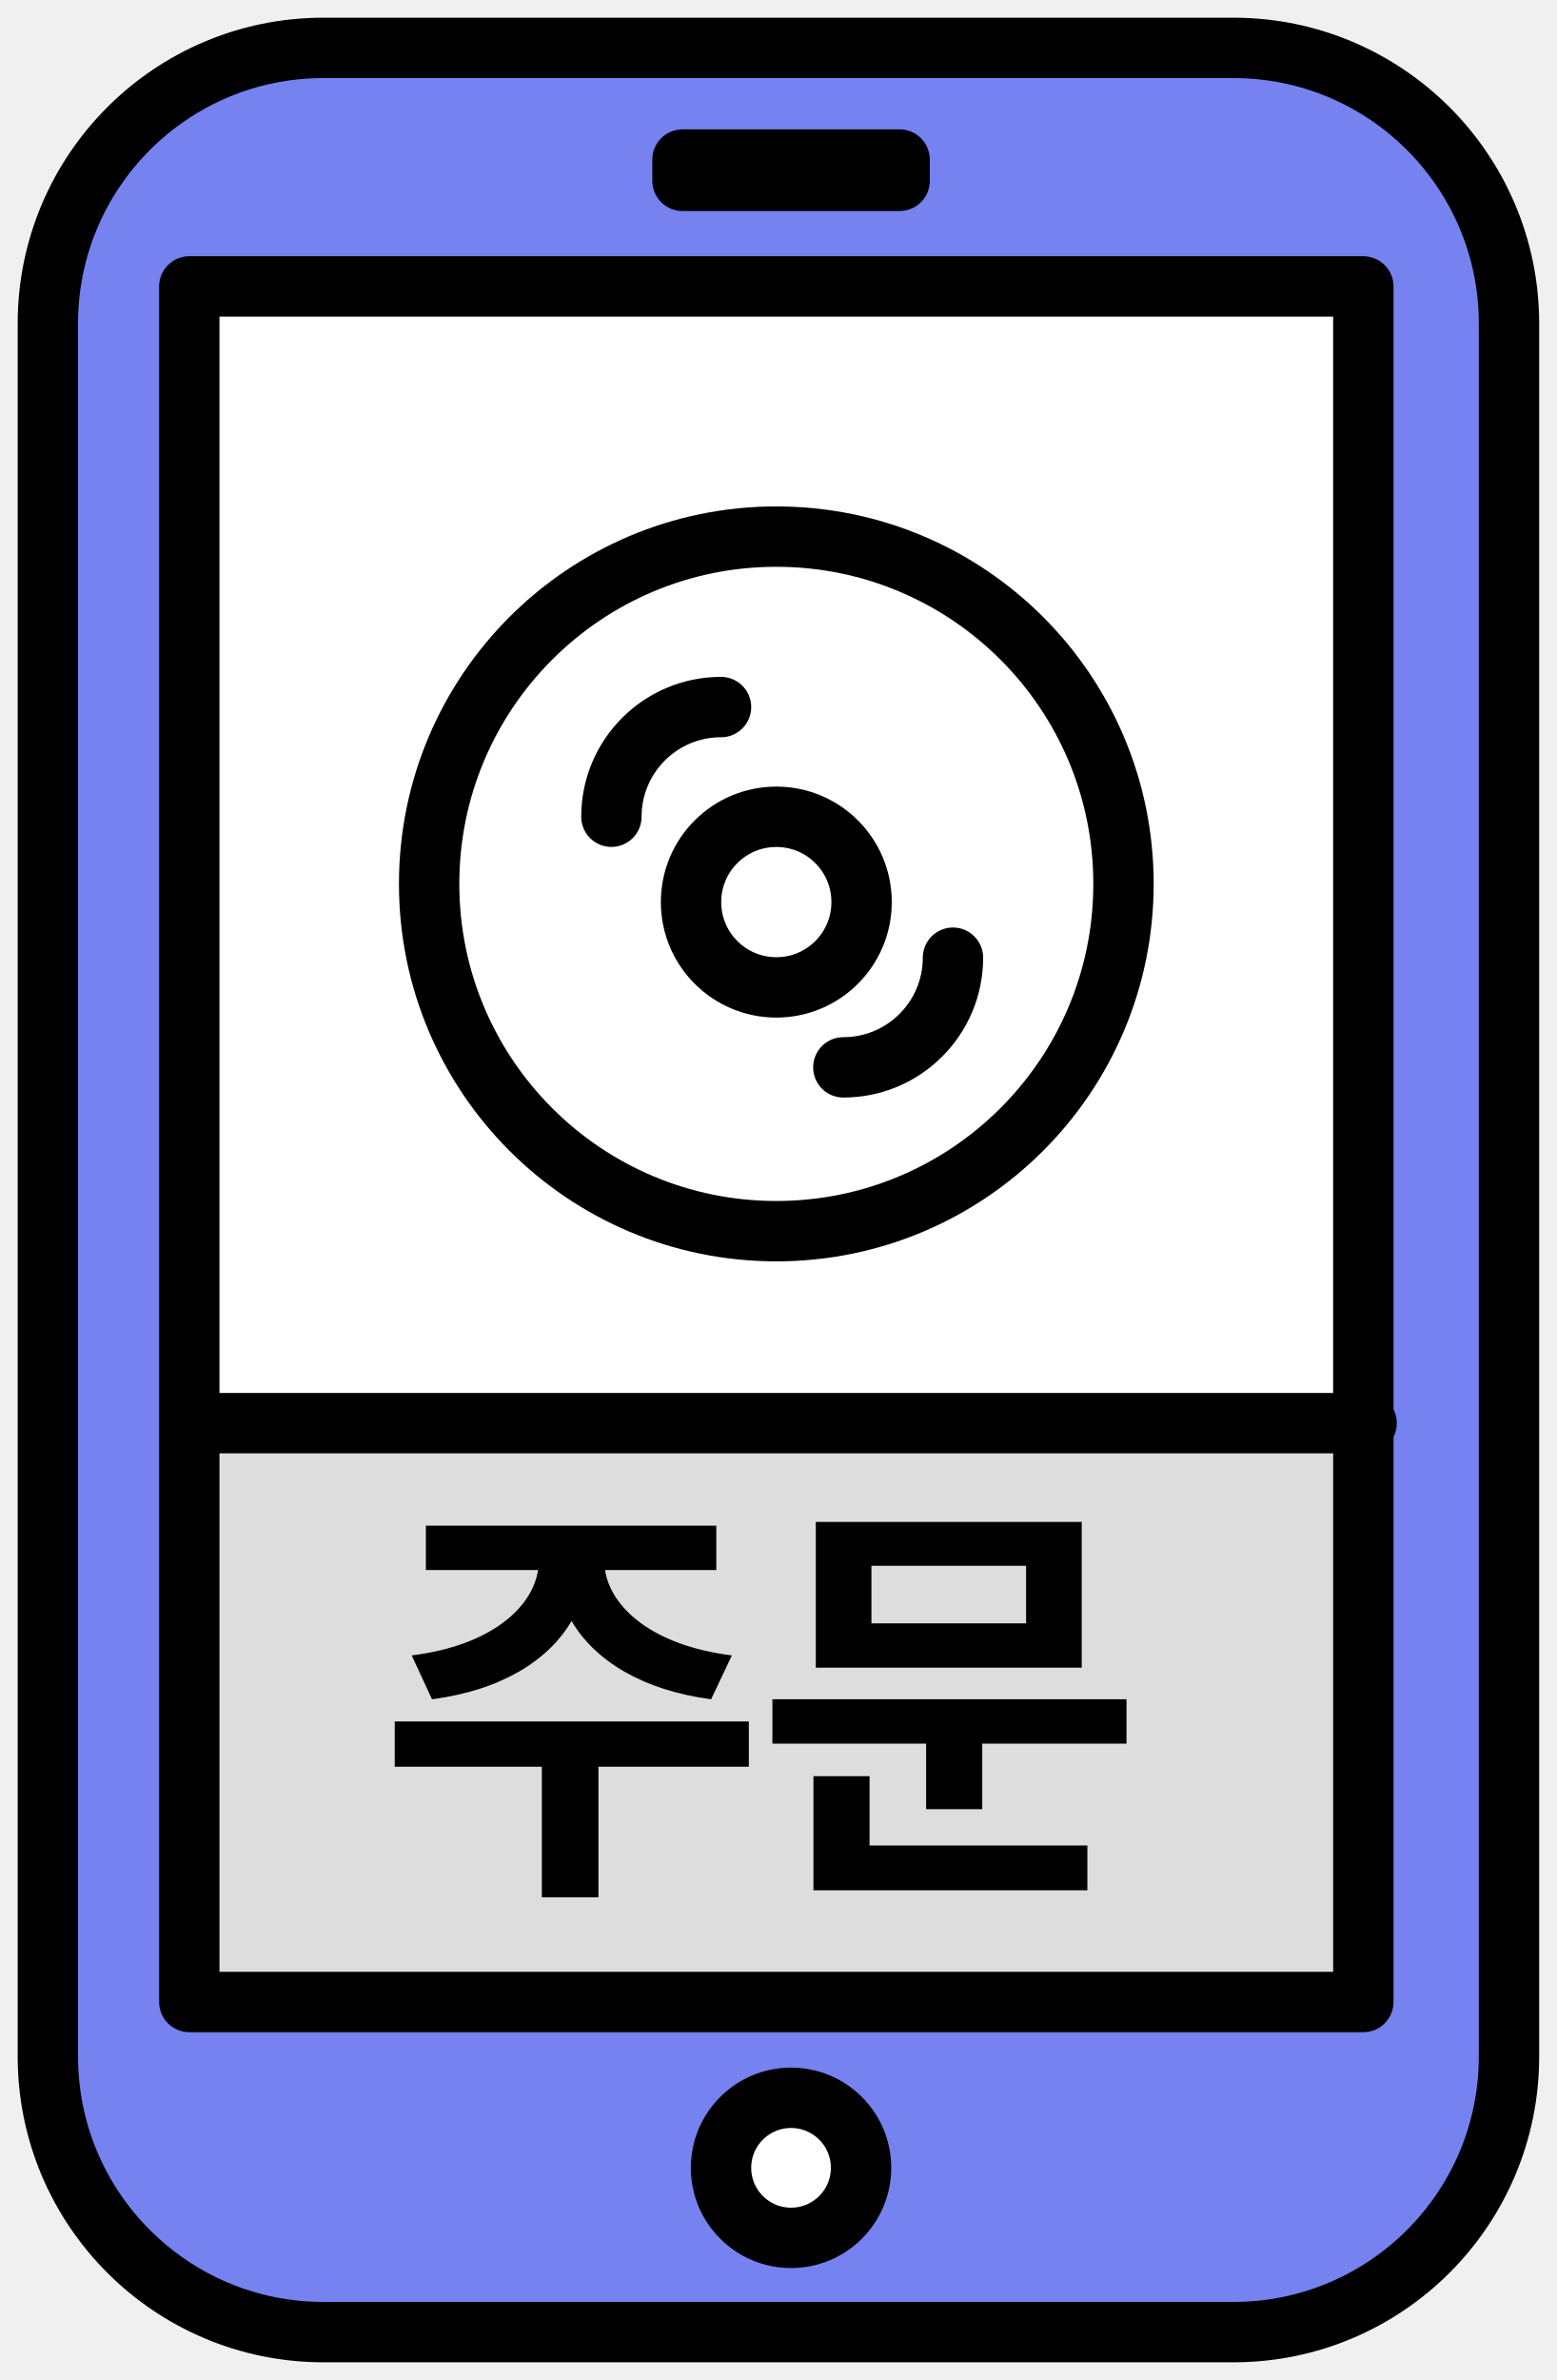
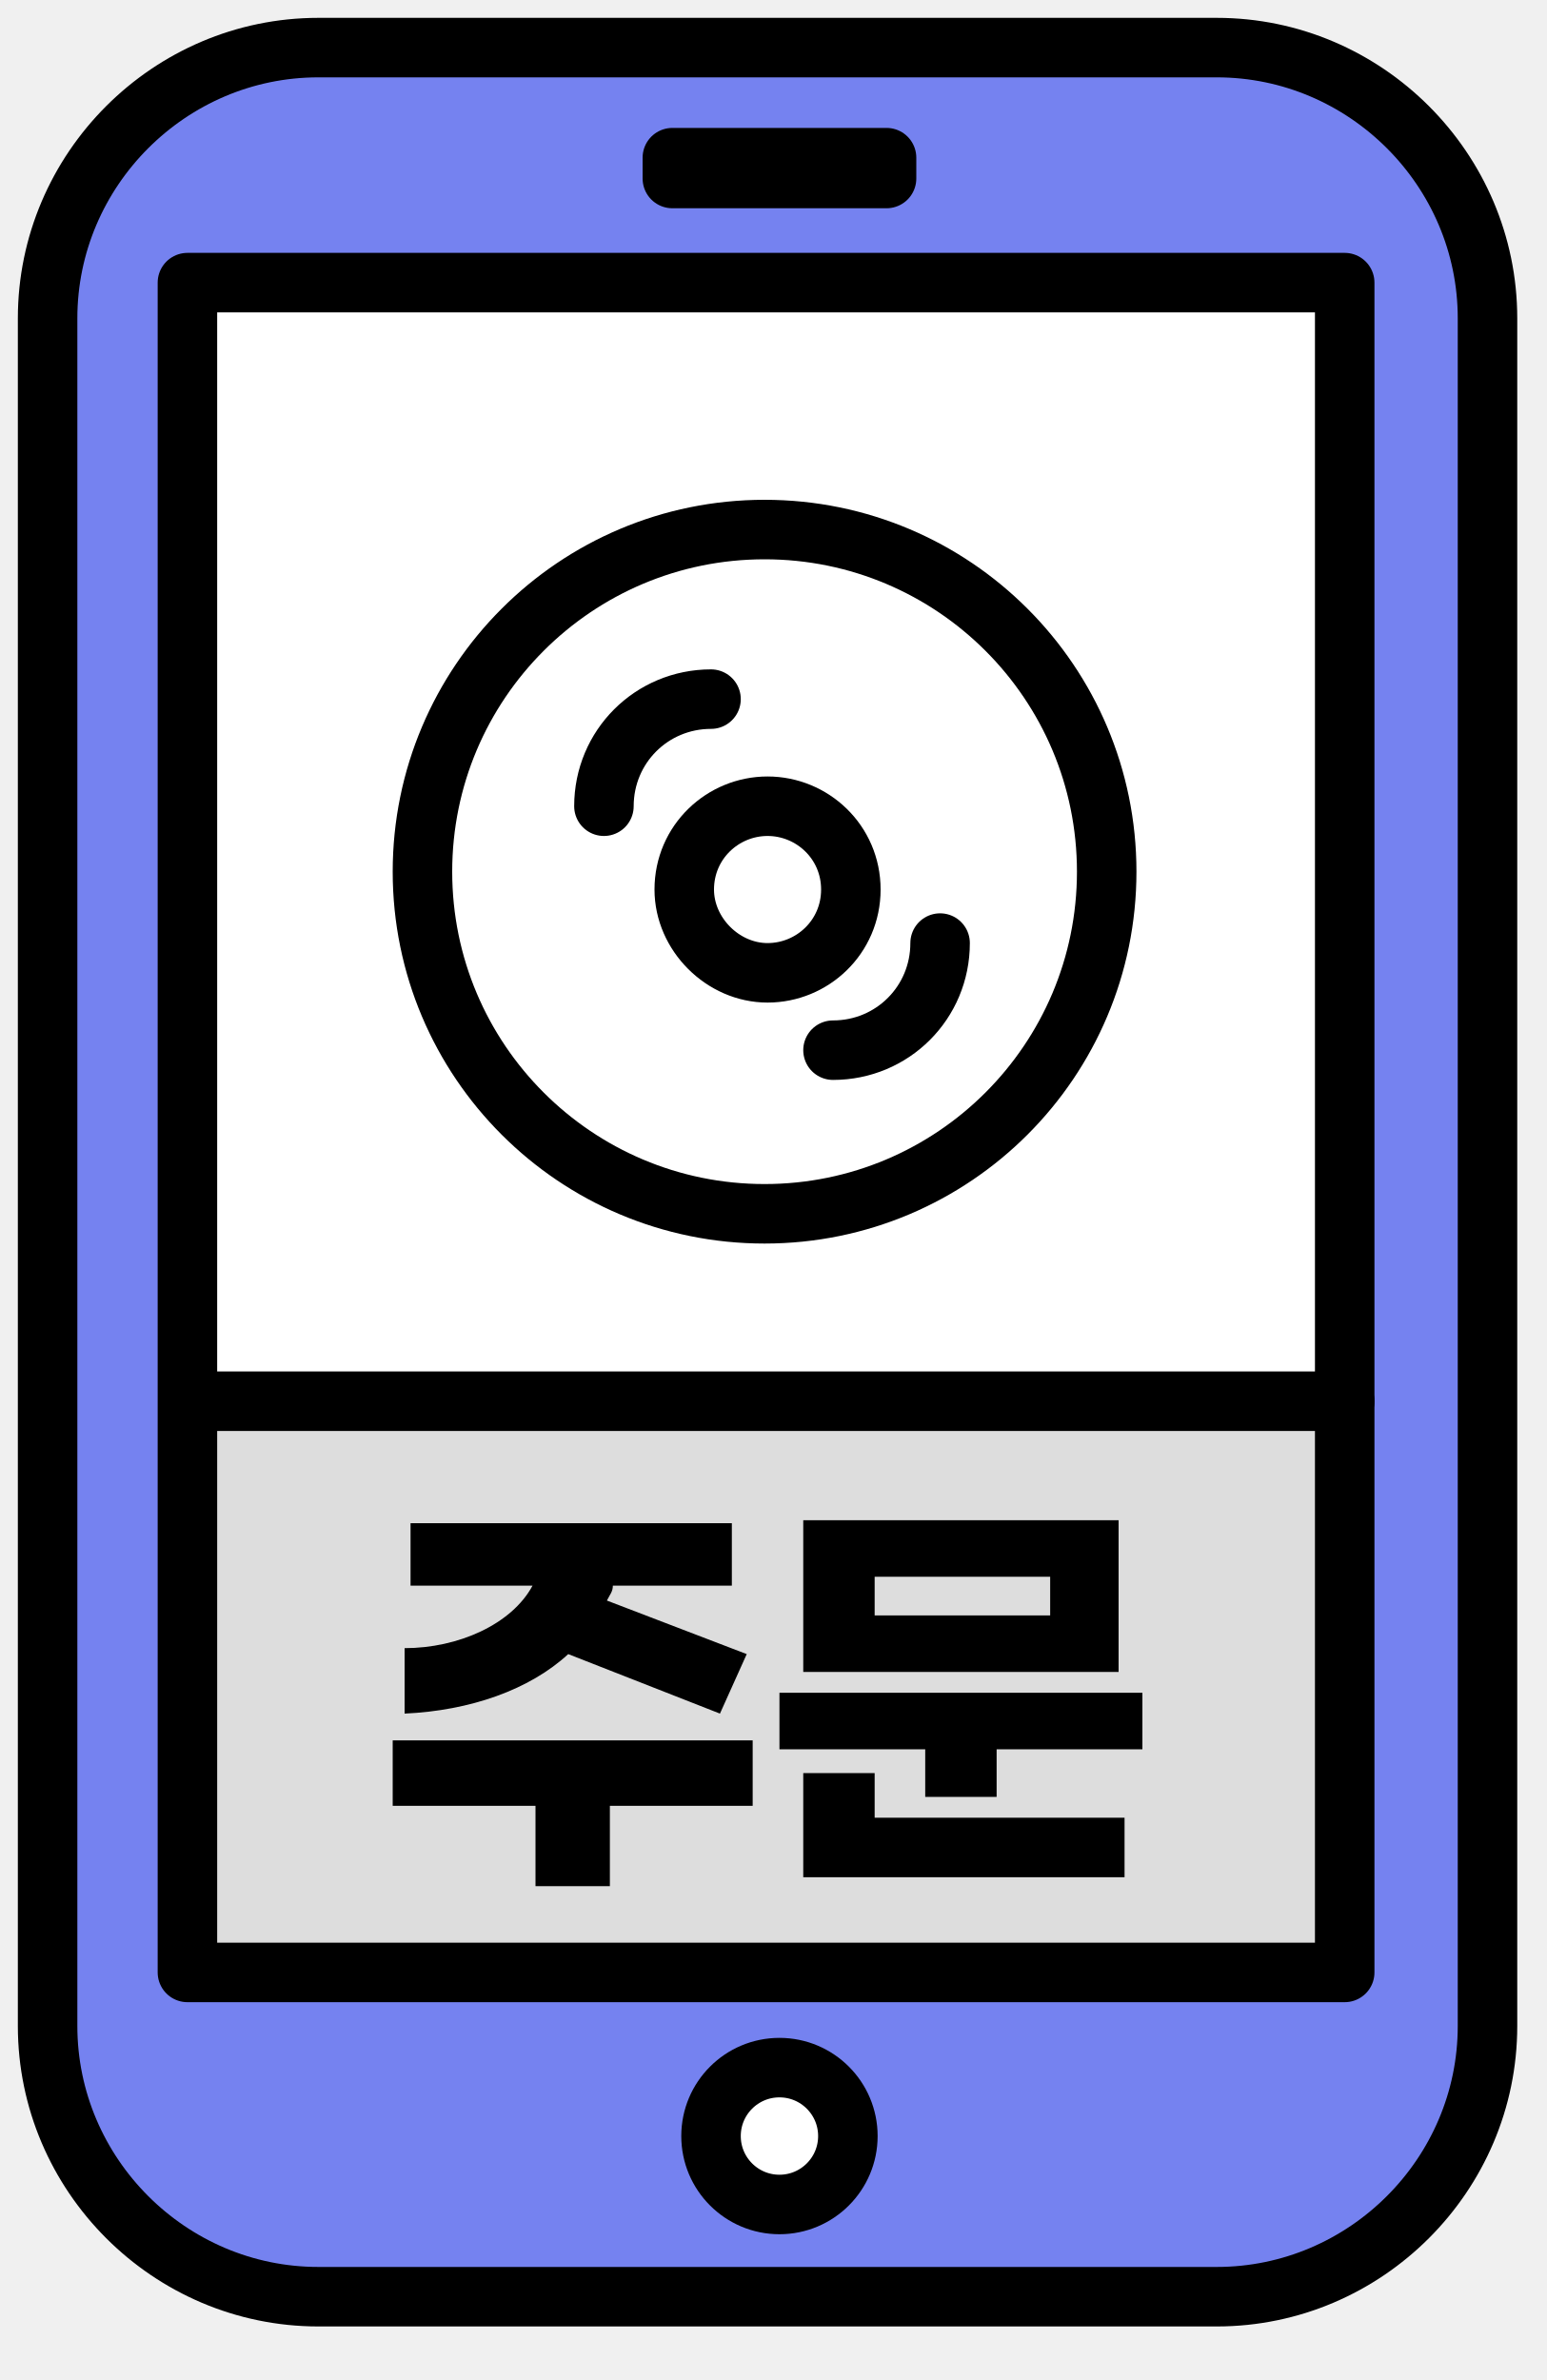
- <svg xmlns="http://www.w3.org/2000/svg" width="51.591" height="78.846" viewBox="0 0 51.591 78.846">
-   <defs>
-     <clipPath id="clip-path">
-       <rect id="사각형_20451" data-name="사각형 20451" width="51.591" height="78.846" rx="10" transform="translate(-1 -1)" fill="none" />
-     </clipPath>
-   </defs>
+ <svg xmlns="http://www.w3.org/2000/svg" xmlns:xlink="http://www.w3.org/1999/xlink" version="1.1" id="Layer_1" x="0px" y="0px" viewBox="0 0 52 80" style="enable-background:new 0 0 52 80;" xml:space="preserve">
+   <style type="text/css">
+ 	.st0{clip-path:url(#SVGID_00000107588144765620921650000008628989149620382350_);}
+ 	.st1{fill:#7582F0;stroke:#000000;stroke-width:2;stroke-linecap:round;stroke-linejoin:round;}
+ 	.st2{fill:#080D4B;}
+ 	.st3{fill:none;stroke:#000000;stroke-width:2;stroke-linecap:round;stroke-linejoin:round;}
+ 	.st4{fill:#FFFFFF;}
+ 	.st5{fill:#DDDDDD;}
+ 	.st6{fill:none;}
+ 	.st7{fill:#FFFFFF;stroke:#000000;stroke-width:2;stroke-linecap:round;stroke-linejoin:round;}
+ 	.st8{fill:none;stroke:#000000;stroke-width:2;stroke-linecap:round;}
+ 	.st9{enable-background:new    ;}
+ </style>
  <g id="img" transform="translate(1 1)">
-     <g id="그룹_112031" data-name="그룹 112031" clip-path="url(#clip-path)">
-       <rect id="사각형_20446" data-name="사각형 20446" width="48.42" height="75.674" rx="9.133" transform="translate(0.586 0.586)" fill="#7582f0" stroke="#000" stroke-linecap="round" stroke-linejoin="round" stroke-width="2" />
-       <rect id="사각형_20447" data-name="사각형 20447" width="7.195" height="0.705" transform="translate(21.617 4.286)" fill="#080d4b" />
-       <rect id="사각형_20448" data-name="사각형 20448" width="7.195" height="0.705" transform="translate(21.617 4.286)" fill="none" stroke="#000" stroke-linecap="round" stroke-linejoin="round" stroke-width="2" />
-       <rect id="사각형_20449" data-name="사각형 20449" width="38.906" height="56.834" transform="translate(5.273 8.489)" fill="#fff" />
-       <rect id="사각형_20467" data-name="사각형 20467" width="38" height="18.17" transform="translate(5.897 46.146)" fill="#ddd" />
-       <rect id="사각형_20450" data-name="사각형 20450" width="38.906" height="56.834" transform="translate(5.273 8.489)" fill="none" stroke="#000" stroke-linecap="round" stroke-linejoin="round" stroke-width="2" />
-       <path id="패스_38051" data-name="패스 38051" d="M63.272,177.737a2.32,2.32,0,1,1-2.32-2.32,2.32,2.32,0,0,1,2.32,2.32" transform="translate(-35.736 -106.92)" fill="#fff" />
-       <ellipse id="타원_699" data-name="타원 699" cx="2.32" cy="2.32" rx="2.32" ry="2.32" transform="translate(22.894 68.497)" fill="none" stroke="#000" stroke-linecap="round" stroke-linejoin="round" stroke-width="2" />
-       <path id="패스_38052" data-name="패스 38052" d="M56.493,58.934A12.175,12.175,0,1,1,44.318,46.759,12.175,12.175,0,0,1,56.493,58.934" transform="translate(-19.592 -28.5)" fill="#fff" />
-       <path id="패스_38053" data-name="패스 38053" d="M61.744,72.724A3.341,3.341,0,1,1,58.4,69.383a3.34,3.34,0,0,1,3.341,3.341" transform="translate(-33.561 -42.29)" fill="#fff" />
-       <line id="선_771" data-name="선 771" x2="38.906" transform="translate(5.273 53.767)" fill="#fff" />
-       <ellipse id="타원_698" data-name="타원 698" cx="11.505" cy="11.505" rx="11.505" ry="11.505" transform="translate(13.221 16.777)" fill="#fff" stroke="#000" stroke-linecap="round" stroke-linejoin="round" stroke-width="2" />
-       <path id="패스_38045" data-name="패스 38045" d="M60.714,72.209a2.826,2.826,0,1,1-2.826-2.826A2.825,2.825,0,0,1,60.714,72.209Z" transform="translate(-33.162 -43.324)" fill="#fff" stroke="#000" stroke-linecap="round" stroke-linejoin="round" stroke-width="2" />
-       <path id="패스_38046" data-name="패스 38046" d="M48.5,67.515a3.633,3.633,0,0,1,3.633-3.633" transform="translate(-29.239 -41.458)" fill="none" stroke="#000" stroke-linecap="round" stroke-linejoin="round" stroke-width="2" />
-       <path id="패스_38048" data-name="패스 38048" d="M71.852,81.108a3.633,3.633,0,0,1-3.633,3.633" transform="translate(-41.272 -50.381)" fill="none" stroke="#000" stroke-linecap="round" stroke-linejoin="round" stroke-width="2" />
-       <path id="패스_38049" data-name="패스 38049" d="M0,0H38.146" transform="translate(6.142 46.146)" fill="none" stroke="#000" stroke-linecap="round" stroke-width="2" />
+     <g>
+       <defs>
+         <path id="SVGID_1_" d="M9-1h31.6c5.5,0,10,4.5,10,10v58.8c0,5.5-4.5,10-10,10H9c-5.5,0-10-4.5-10-10V9C-1,3.5,3.5-1,9-1z" />
+       </defs>
+       <clipPath id="SVGID_00000145774221371408727800000004424109154642319803_">
+         <use xlink:href="#SVGID_1_" style="overflow:visible;" />
+       </clipPath>
+       <g id="그룹_112031" style="clip-path:url(#SVGID_00000145774221371408727800000004424109154642319803_);">
+         <path id="사각형_20446" class="st1" d="M9.7,0.6h30.2c5,0,9.1,4.1,9.1,9.1v57.4c0,5-4.1,9.1-9.1,9.1H9.7c-5,0-9.1-4.1-9.1-9.1     V9.7C0.6,4.7,4.7,0.6,9.7,0.6z" />
+         <rect id="사각형_20447" x="21.6" y="4.3" class="st2" width="7.2" height="0.7" />
+         <rect id="사각형_20448" x="21.6" y="4.3" class="st3" width="7.2" height="0.7" />
+         <rect id="사각형_20449" x="5.3" y="8.5" class="st4" width="38.9" height="56.8" />
+         <rect id="사각형_20467" x="5.9" y="46.1" class="st5" width="38" height="18.2" />
+         <rect id="사각형_20450" x="5.3" y="8.5" class="st3" width="38.9" height="56.8" />
+         <path id="패스_38051" class="st4" d="M27.5,70.8c0,1.3-1,2.3-2.3,2.3s-2.3-1-2.3-2.3s1-2.3,2.3-2.3S27.5,69.5,27.5,70.8     L27.5,70.8" />
+         <ellipse id="타원_699" class="st3" cx="25.2" cy="70.8" rx="2.3" ry="2.3" />
+         <path id="패스_38052" class="st4" d="M36.9,30.4c0,6.7-5.5,12.2-12.2,12.2s-12.2-5.5-12.2-12.2c0-6.7,5.5-12.2,12.2-12.2     c0,0,0,0,0,0C31.5,18.3,36.9,23.7,36.9,30.4" />
+         <path id="패스_38053" class="st4" d="M28.2,30.4c0,1.8-1.5,3.3-3.3,3.3c-1.8,0-3.3-1.5-3.3-3.3c0-1.8,1.5-3.3,3.3-3.3     C26.7,27.1,28.2,28.6,28.2,30.4C28.2,30.4,28.2,30.4,28.2,30.4" />
+         <line id="선_771" class="st6" x1="5.3" y1="53.8" x2="44.2" y2="53.8" />
+         <ellipse id="타원_698" class="st7" cx="24.7" cy="28.3" rx="11.5" ry="11.5" />
+         <path id="패스_38045" class="st7" d="M27.6,28.9c0,1.6-1.3,2.8-2.8,2.8s-2.8-1.3-2.8-2.8c0-1.6,1.3-2.8,2.8-2.8h0     C26.3,26.1,27.6,27.3,27.6,28.9C27.6,28.9,27.6,28.9,27.6,28.9z" />
+         <path id="패스_38046" class="st3" d="M19.3,26.1c0-2,1.6-3.6,3.6-3.6" />
+         <path id="패스_38048" class="st3" d="M30.6,30.7c0,2-1.6,3.6-3.6,3.6h0" />
+         <path id="패스_38049" class="st8" d="M6.1,46.1h38.1" />
+       </g>
    </g>
-     <text id="주문" transform="translate(24.796 60.607)" font-size="14" font-weight="700" font-family="GmarketSansBold, Gmarket Sans" letter-spacing="-0.025em">
-       <tspan x="-13.293" y="0">주문</tspan>
-     </text>
+     <g class="st9">
+       <path d="M24.3,59.7h-4.8v2.7H17v-2.7h-4.8v-2.2h12.1V59.7z M18.1,54.6c-1.3,1.2-3.3,1.9-5.5,2v-2.2c1.8,0,3.6-0.8,4.3-2.1h-4.1    v-2.1h10.8v2.1h-4c0,0.2-0.1,0.3-0.2,0.5l4.7,1.8l-0.9,2L18.1,54.6z" />
+       <path d="M37.4,55.9v1.9h-4.9v1.6h-2.4v-1.6h-4.9v-1.9H37.4z M28.4,60.1h8.4v2H26v-3.5h2.4V60.1z M36.7,55.2H26v-5.1h10.6V55.2z     M34.3,52h-5.9v1.3h5.9V52z" />
+     </g>
  </g>
</svg>
